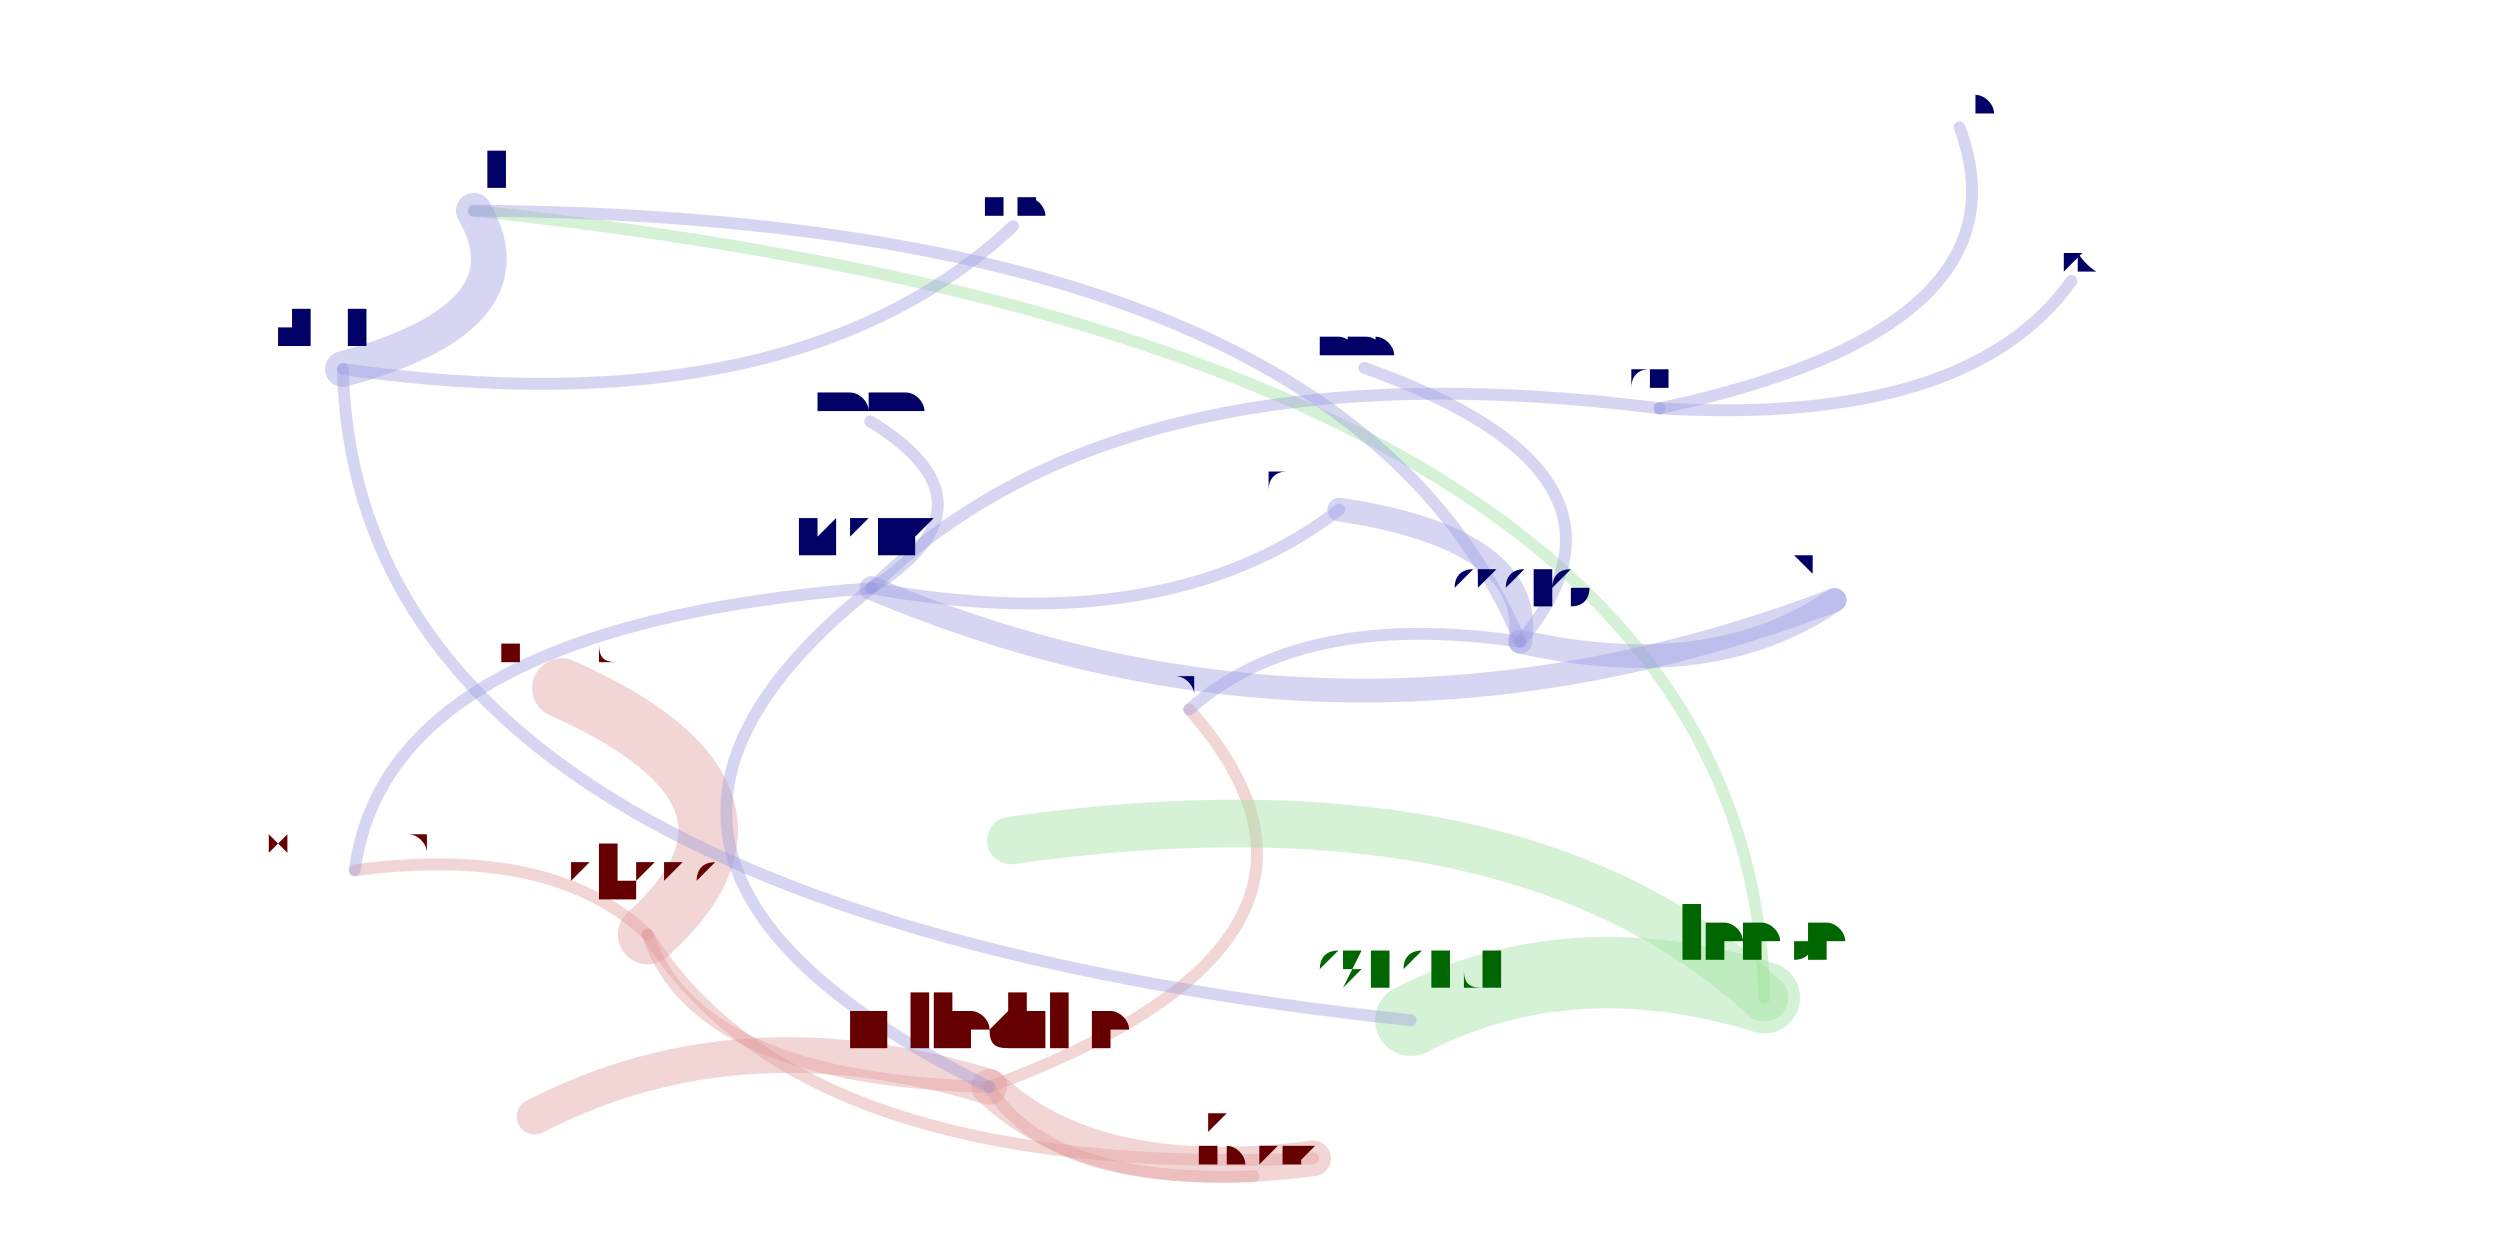
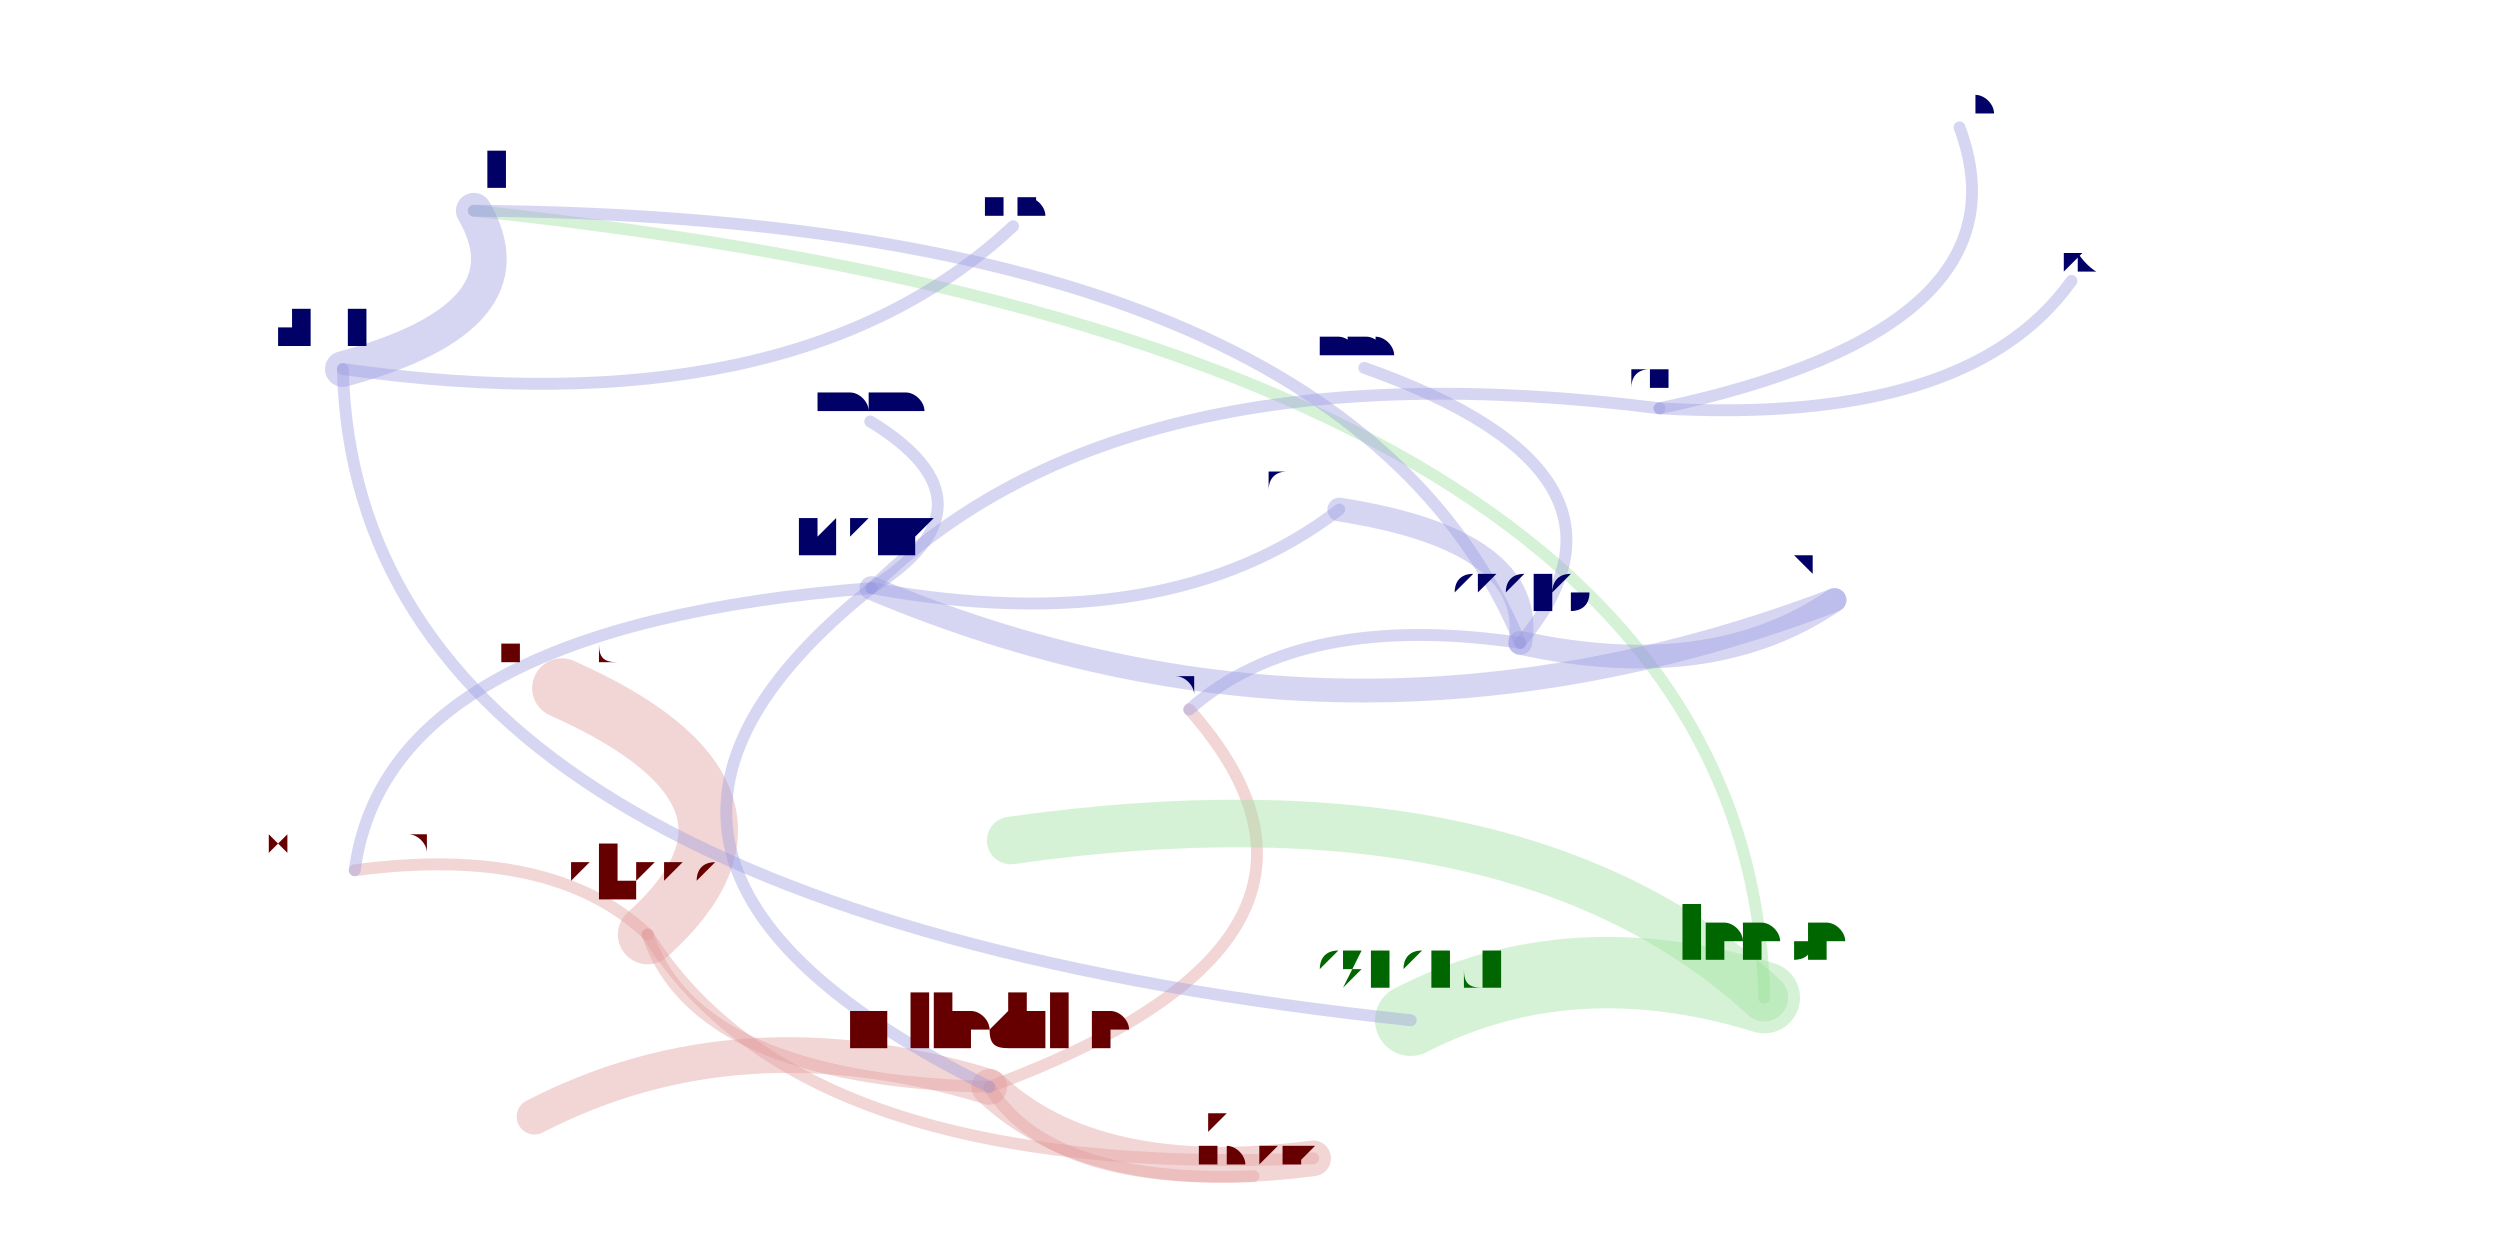
<svg xmlns="http://www.w3.org/2000/svg" width="4000" height="2000" viewBox="-0.025 -0.025 2.05 1.05">
  <style>
    path {
      fill: none;
      stroke-linecap: round;
      stroke-opacity: 0.4;
    }

    text {
      text-anchor: middle;
      alignment-baseline: hanging;
    }
  </style>
  <g opacity="0.4">
    <path d="M0.494 0.760 Q0.535 0.882 0.781 0.888" stroke="hsl(0.0,100%,35%)" stroke-width="0.01" />
    <path d="M0.494 0.760 Q0.624 0.643 0.422 0.553" stroke="hsl(0.0,100%,35%)" stroke-width="0.05" />
    <path d="M0.494 0.760 Q0.414 0.684 0.248 0.706" stroke="hsl(0.0,100%,35%)" stroke-width="0.01" />
    <path d="M0.494 0.760 Q0.623 0.966 1.053 0.948" stroke="hsl(0.0,100%,35%)" stroke-width="0.01" />
    <path d="M0.781 0.888 Q0.832 0.970 1.003 0.963" stroke="hsl(0.0,100%,35%)" stroke-width="0.01" />
    <path d="M0.781 0.888 Q0.869 0.972 1.053 0.948" stroke="hsl(0.0,100%,35%)" stroke-width="0.03" />
    <path d="M0.781 0.888 Q1.119 0.763 0.949 0.571" stroke="hsl(0.0,100%,35%)" stroke-width="0.01" />
    <path d="M0.781 0.888 Q0.571 0.824 0.399 0.913" stroke="hsl(0.0,100%,35%)" stroke-width="0.03" />
    <path d="M1.432 0.813 Q1.222 0.621 0.799 0.681" stroke="hsl(120.0,100%,35%)" stroke-width="0.04" />
    <path d="M1.432 0.813 Q1.269 0.763 1.135 0.832" stroke="hsl(120.0,100%,35%)" stroke-width="0.06" />
    <path d="M1.432 0.813 Q1.419 0.266 0.348 0.152" stroke="hsl(120.0,100%,35%)" stroke-width="0.01" />
    <path d="M0.682 0.469 Q0.794 0.398 0.681 0.329" stroke="hsl(240.0,100%,35%)" stroke-width="0.01" />
    <path d="M0.682 0.469 Q1.078 0.636 1.491 0.479" stroke="hsl(240.0,100%,35%)" stroke-width="0.02" />
    <path d="M0.682 0.469 Q0.396 0.698 0.781 0.888" stroke="hsl(240.0,100%,35%)" stroke-width="0.01" />
    <path d="M0.682 0.469 Q0.275 0.501 0.248 0.706" stroke="hsl(240.0,100%,35%)" stroke-width="0.01" />
    <path d="M0.682 0.469 Q0.931 0.514 1.075 0.403" stroke="hsl(240.0,100%,35%)" stroke-width="0.01" />
    <path d="M0.238 0.285 Q0.400 0.241 0.348 0.152" stroke="hsl(240.0,100%,35%)" stroke-width="0.03" />
    <path d="M0.238 0.285 Q0.249 0.738 1.135 0.832" stroke="hsl(240.0,100%,35%)" stroke-width="0.01" />
    <path d="M0.238 0.285 Q0.616 0.338 0.801 0.165" stroke="hsl(240.0,100%,35%)" stroke-width="0.01" />
    <path d="M1.344 0.318 Q0.893 0.261 0.682 0.469" stroke="hsl(240.0,100%,35%)" stroke-width="0.01" />
    <path d="M1.344 0.318 Q1.659 0.251 1.596 0.082" stroke="hsl(240.0,100%,35%)" stroke-width="0.01" />
    <path d="M1.344 0.318 Q1.603 0.333 1.690 0.211" stroke="hsl(240.0,100%,35%)" stroke-width="0.01" />
-     <path d="M1.227 0.514 Q1.240 0.428 1.075 0.403" stroke="hsl(240.0,100%,35%)" stroke-width="0.02" />
-     <path d="M1.227 0.514 Q1.388 0.550 1.491 0.479" stroke="hsl(240.0,100%,35%)" stroke-width="0.02" />
-     <path d="M1.227 0.514 Q1.043 0.487 0.949 0.571" stroke="hsl(240.0,100%,35%)" stroke-width="0.01" />
-     <path d="M1.227 0.514 Q1.077 0.157 0.348 0.152" stroke="hsl(240.0,100%,35%)" stroke-width="0.01" />
-     <path d="M1.227 0.514 Q1.346 0.373 1.096 0.284" stroke="hsl(240.0,100%,35%)" stroke-width="0.01" />
+     <path d="M1.227 0.515 Q1.241 0.429 1.075 0.403" stroke="hsl(240.0,100%,35%)" stroke-width="0.02" />
+     <path d="M1.227 0.515 Q1.388 0.550 1.491 0.479" stroke="hsl(240.0,100%,35%)" stroke-width="0.02" />
+     <path d="M1.227 0.515 Q1.043 0.488 0.949 0.571" stroke="hsl(240.0,100%,35%)" stroke-width="0.01" />
+     <path d="M1.227 0.515 Q1.078 0.158 0.348 0.152" stroke="hsl(240.0,100%,35%)" stroke-width="0.01" />
+     <path d="M1.227 0.515 Q1.347 0.373 1.096 0.284" stroke="hsl(240.0,100%,35%)" stroke-width="0.01" />
  </g>
  <text x="0.494" y="0.732" font-size="0.058" fill="hsl(0.0,100%,20%)">ahaas</text>
  <text x="0.781" y="0.856" font-size="0.065" fill="hsl(0.0,100%,20%)">mliedtke</text>
  <text x="0.422" y="0.530" font-size="0.046" fill="hsl(0.0,100%,20%)">thibaudm</text>
  <text x="0.248" y="0.692" font-size="0.029" fill="hsl(0.0,100%,20%)">victorgomes</text>
  <text x="1.053" y="0.927" font-size="0.041" fill="hsl(0.0,100%,20%)">jkummerow</text>
  <text x="1.432" y="0.780" font-size="0.068" fill="hsl(120.0,100%,20%)">leese</text>
  <text x="0.799" y="0.661" font-size="0.041" fill="hsl(120.0,100%,20%)">bmeurer</text>
  <text x="1.135" y="0.805" font-size="0.054" fill="hsl(120.0,100%,20%)">szuend</text>
  <text x="0.348" y="0.129" font-size="0.046" fill="hsl(240.0,100%,20%)">omerkatz</text>
  <text x="0.682" y="0.442" font-size="0.054" fill="hsl(240.0,100%,20%)">marja</text>
  <text x="0.681" y="0.318" font-size="0.02" fill="hsl(240.0,100%,20%)">dmercadier</text>
  <text x="1.491" y="0.458" font-size="0.041" fill="hsl(240.0,100%,20%)">ishell</text>
  <text x="1.075" y="0.385" font-size="0.035" fill="hsl(240.0,100%,20%)">dinfuehr</text>
  <text x="1.003" y="0.953" font-size="0.02" fill="hsl(0.0,100%,20%)">manoskouk</text>
  <text x="0.949" y="0.557" font-size="0.029" fill="hsl(240.0,100%,20%)">machenbach</text>
  <text x="0.399" y="0.895" font-size="0.035" fill="hsl(0.0,100%,20%)">evih</text>
  <text x="0.238" y="0.262" font-size="0.046" fill="hsl(240.0,100%,20%)">nikolaos</text>
  <text x="0.801" y="0.154" font-size="0.02" fill="hsl(240.0,100%,20%)">cbruni</text>
  <text x="1.344" y="0.300" font-size="0.035" fill="hsl(240.0,100%,20%)">pkasting</text>
  <text x="1.596" y="0.072" font-size="0.02" fill="hsl(240.0,100%,20%)">pfaffe</text>
  <text x="1.690" y="0.200" font-size="0.02" fill="hsl(240.0,100%,20%)">syg</text>
-   <text x="1.227" y="0.487" font-size="0.054" fill="hsl(240.0,100%,20%)">saelo</text>
+   <text x="1.227" y="0.488" font-size="0.054" fill="hsl(240.0,100%,20%)">saelo</text>
  <text x="1.096" y="0.273" font-size="0.02" fill="hsl(240.0,100%,20%)">clemensb</text>
</svg>
